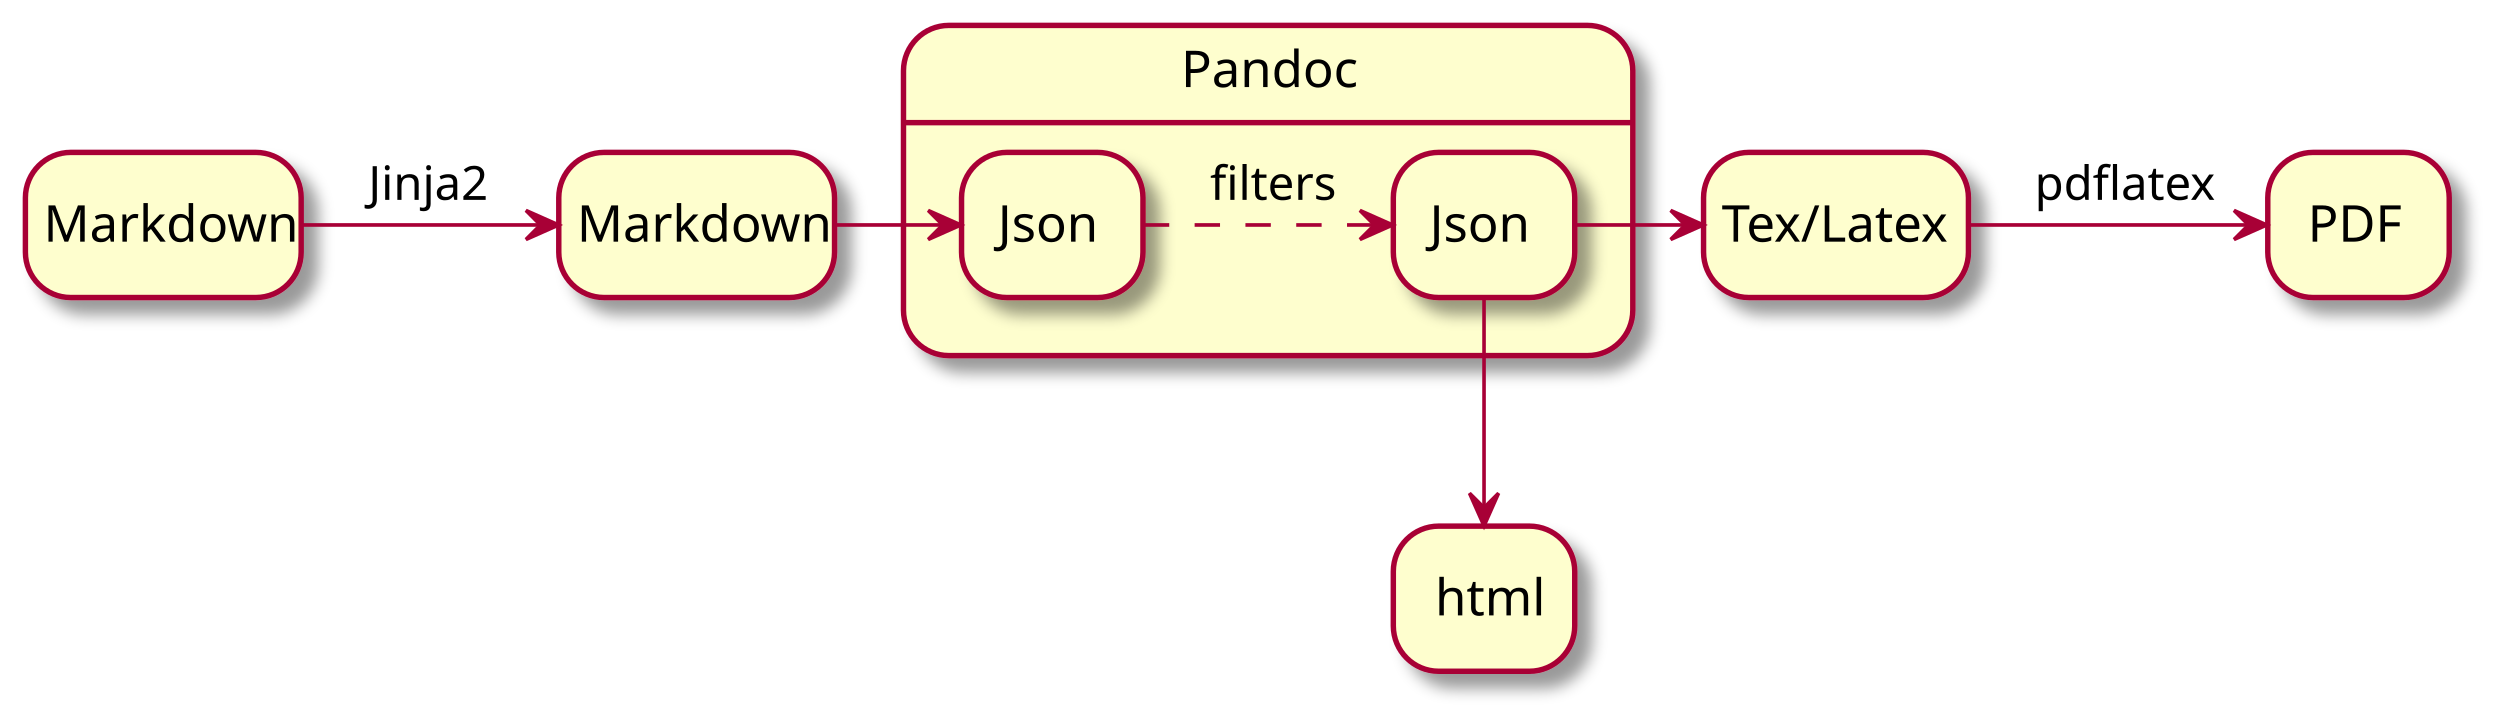
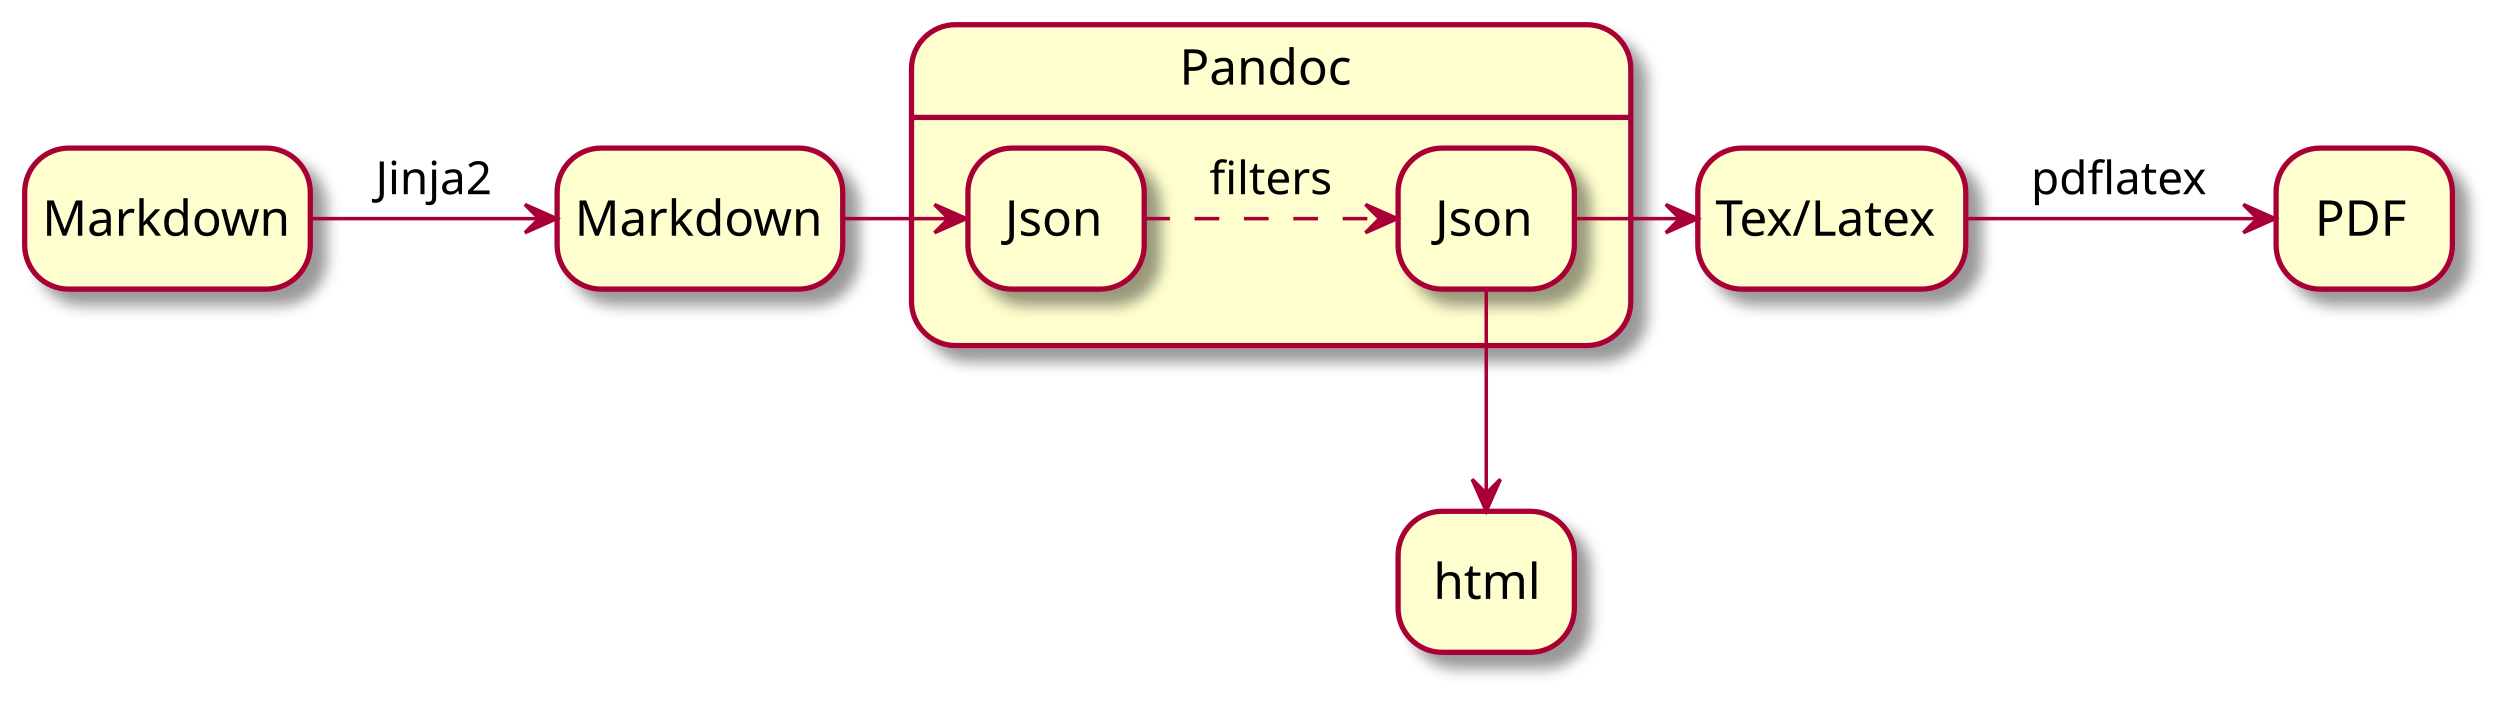
- <svg xmlns="http://www.w3.org/2000/svg" contentScriptType="application/ecmascript" contentStyleType="text/css" height="199px" preserveAspectRatio="none" style="width:689px;height:199px;background:#00000000;" version="1.1" viewBox="0 0 689 199" width="689px" zoomAndPan="magnify">
+ <svg xmlns="http://www.w3.org/2000/svg" contentScriptType="application/ecmascript" contentStyleType="text/css" height="199px" preserveAspectRatio="none" style="width:709px;height:199px;background:#00000000;" version="1.1" viewBox="0 0 709 199" width="709px" zoomAndPan="magnify">
  <defs>
    <filter height="300%" id="f1kbfltnyozl51" width="300%" x="-1" y="-1">
      <feGaussianBlur result="blurOut" stdDeviation="2.0" />
      <feColorMatrix in="blurOut" result="blurOut2" type="matrix" values="0 0 0 0 0 0 0 0 0 0 0 0 0 0 0 0 0 0 .4 0" />
      <feOffset dx="4.0" dy="4.0" in="blurOut2" result="blurOut3" />
      <feBlend in="SourceGraphic" in2="blurOut3" mode="normal" />
    </filter>
  </defs>
  <g>
-     <rect fill="#FEFECE" filter="url(#f1kbfltnyozl51)" height="91" rx="12.5" ry="12.5" style="stroke:#A80036;stroke-width:1.5;" width="201" x="249" y="7" />
-     <rect height="58.2" rx="12.5" ry="12.5" style="stroke:#00000000;stroke-width:1.0;fill:none;" width="195" x="252" y="36.8" />
-     <line style="stroke:#A80036;stroke-width:1.5;fill:none;" x1="249" x2="450" y1="33.8" y2="33.8" />
-     <text fill="#000000" font-family="sans-serif" font-size="14" lengthAdjust="spacing" textLength="48" x="325.5" y="24.006">Pandoc</text>
-     <rect fill="#FEFECE" filter="url(#f1kbfltnyozl51)" height="40" rx="12.5" ry="12.5" style="stroke:#A80036;stroke-width:1.5;" width="50" x="265" y="42" />
-     <text fill="#000000" font-family="sans-serif" font-size="14" lengthAdjust="spacing" textLength="30" x="275" y="66.606">Json</text>
-     <rect fill="#FEFECE" filter="url(#f1kbfltnyozl51)" height="40" rx="12.5" ry="12.5" style="stroke:#A80036;stroke-width:1.5;" width="50" x="384" y="42" />
-     <text fill="#000000" font-family="sans-serif" font-size="14" lengthAdjust="spacing" textLength="30" x="394" y="66.606">Json</text>
-     <rect fill="#FEFECE" filter="url(#f1kbfltnyozl51)" height="40" rx="12.5" ry="12.5" style="stroke:#A80036;stroke-width:1.5;" width="76" x="7" y="42" />
-     <text fill="#000000" font-family="sans-serif" font-size="14" lengthAdjust="spacing" textLength="66" x="12" y="66.606">Markdown</text>
-     <rect fill="#FEFECE" filter="url(#f1kbfltnyozl51)" height="40" rx="12.5" ry="12.5" style="stroke:#A80036;stroke-width:1.5;" width="76" x="154" y="42" />
-     <text fill="#000000" font-family="sans-serif" font-size="14" lengthAdjust="spacing" textLength="66" x="159" y="66.606">Markdown</text>
-     <rect fill="#FEFECE" filter="url(#f1kbfltnyozl51)" height="40" rx="12.5" ry="12.5" style="stroke:#A80036;stroke-width:1.5;" width="73" x="469.5" y="42" />
-     <text fill="#000000" font-family="sans-serif" font-size="14" lengthAdjust="spacing" textLength="63" x="474.5" y="66.606">Tex/Latex</text>
-     <rect fill="#FEFECE" filter="url(#f1kbfltnyozl51)" height="40" rx="12.5" ry="12.5" style="stroke:#A80036;stroke-width:1.5;" width="50" x="384" y="145" />
-     <text fill="#000000" font-family="sans-serif" font-size="14" lengthAdjust="spacing" textLength="27" x="395.5" y="169.606">html</text>
-     <rect fill="#FEFECE" filter="url(#f1kbfltnyozl51)" height="40" rx="12.5" ry="12.5" style="stroke:#A80036;stroke-width:1.5;" width="50" x="625" y="42" />
-     <text fill="#000000" font-family="sans-serif" font-size="14" lengthAdjust="spacing" textLength="28" x="636" y="66.606">PDF</text>
-     <path d="M83.24,62 C103.32,62 127.99,62 148.76,62 " fill="none" id="md1-to-md2" style="stroke:#A80036;stroke-width:1.0;" />
-     <polygon fill="#A80036" points="153.95,62,144.95,58,148.95,62,144.95,66,153.95,62" style="stroke:#A80036;stroke-width:1.0;" />
-     <text fill="#000000" font-family="sans-serif" font-size="13" lengthAdjust="spacing" textLength="34" x="101.5" y="55.077">Jinja2</text>
-     <path d="M315.24,62 C333.77,62 359.04,62 378.68,62 " fill="none" id="js1-to-js2" style="stroke:#A80036;stroke-width:1.0;stroke-dasharray:7.0,7.0;" />
-     <polygon fill="#A80036" points="383.8,62,374.8,58,378.8,62,374.8,66,383.8,62" style="stroke:#A80036;stroke-width:1.0;" />
-     <text fill="#000000" font-family="sans-serif" font-size="13" lengthAdjust="spacing" textLength="32" x="333.5" y="55.077">filters</text>
-     <path d="M230.28,62 C240.08,62 249.88,62 259.68,62 " fill="none" id="md2-to-js1" style="stroke:#A80036;stroke-width:1.0;" />
-     <polygon fill="#A80036" points="264.81,62,255.81,58,259.81,62,255.81,66,264.81,62" style="stroke:#A80036;stroke-width:1.0;" />
-     <path d="M434.01,62 C444.07,62 454.12,62 464.18,62 " fill="none" id="js2-to-tex" style="stroke:#A80036;stroke-width:1.0;" />
-     <polygon fill="#A80036" points="469.44,62,460.44,58,464.44,62,460.44,66,469.44,62" style="stroke:#A80036;stroke-width:1.0;" />
-     <path d="M409,82.47 C409,98.79 409,122.15 409,139.69 " fill="none" id="js2-to-html" style="stroke:#A80036;stroke-width:1.0;" />
-     <polygon fill="#A80036" points="409,144.93,413,135.93,409,139.93,405,135.93,409,144.93" style="stroke:#A80036;stroke-width:1.0;" />
-     <path d="M542.71,62 C566.47,62 597.04,62 619.47,62 " fill="none" id="tex-to-PDF" style="stroke:#A80036;stroke-width:1.0;" />
-     <polygon fill="#A80036" points="624.7,62,615.7,58,619.7,62,615.7,66,624.7,62" style="stroke:#A80036;stroke-width:1.0;" />
-     <text fill="#000000" font-family="sans-serif" font-size="13" lengthAdjust="spacing" textLength="46" x="560.75" y="55.077">pdflatex</text>
+     <rect fill="#FEFECE" filter="url(#f1kbfltnyozl51)" height="91" rx="12.5" ry="12.5" style="stroke:#A80036;stroke-width:1.5;" width="204" x="258.5" y="7" />
+     <rect height="58.703" rx="12.5" ry="12.5" style="stroke:#00000000;stroke-width:1.0;fill:none;" width="198" x="261.5" y="36.297" />
+     <line style="stroke:#A80036;stroke-width:1.5;fill:none;" x1="258.5" x2="462.5" y1="33.297" y2="33.297" />
+     <text fill="#000000" font-family="sans-serif" font-size="14" lengthAdjust="spacing" textLength="52" x="334.5" y="23.995">Pandoc</text>
+     <rect fill="#FEFECE" filter="url(#f1kbfltnyozl51)" height="40" rx="12.5" ry="12.5" style="stroke:#A80036;stroke-width:1.5;" width="50" x="274.5" y="42" />
+     <text fill="#000000" font-family="sans-serif" font-size="14" lengthAdjust="spacing" textLength="29" x="285" y="66.847">Json</text>
+     <rect fill="#FEFECE" filter="url(#f1kbfltnyozl51)" height="40" rx="12.5" ry="12.5" style="stroke:#A80036;stroke-width:1.5;" width="50" x="396.5" y="42" />
+     <text fill="#000000" font-family="sans-serif" font-size="14" lengthAdjust="spacing" textLength="29" x="407" y="66.847">Json</text>
+     <rect fill="#FEFECE" filter="url(#f1kbfltnyozl51)" height="40" rx="12.5" ry="12.5" style="stroke:#A80036;stroke-width:1.5;" width="81" x="7" y="42" />
+     <text fill="#000000" font-family="sans-serif" font-size="14" lengthAdjust="spacing" textLength="71" x="12" y="66.847">Markdown</text>
+     <rect fill="#FEFECE" filter="url(#f1kbfltnyozl51)" height="40" rx="12.5" ry="12.5" style="stroke:#A80036;stroke-width:1.5;" width="81" x="158" y="42" />
+     <text fill="#000000" font-family="sans-serif" font-size="14" lengthAdjust="spacing" textLength="71" x="163" y="66.847">Markdown</text>
+     <rect fill="#FEFECE" filter="url(#f1kbfltnyozl51)" height="40" rx="12.5" ry="12.5" style="stroke:#A80036;stroke-width:1.5;" width="76" x="481.5" y="42" />
+     <text fill="#000000" font-family="sans-serif" font-size="14" lengthAdjust="spacing" textLength="66" x="486.5" y="66.847">Tex/Latex</text>
+     <rect fill="#FEFECE" filter="url(#f1kbfltnyozl51)" height="40" rx="12.5" ry="12.5" style="stroke:#A80036;stroke-width:1.5;" width="50" x="396.5" y="145" />
+     <text fill="#000000" font-family="sans-serif" font-size="14" lengthAdjust="spacing" textLength="30" x="406.5" y="169.847">html</text>
+     <rect fill="#FEFECE" filter="url(#f1kbfltnyozl51)" height="40" rx="12.5" ry="12.5" style="stroke:#A80036;stroke-width:1.5;" width="50" x="645.5" y="42" />
+     <text fill="#000000" font-family="sans-serif" font-size="14" lengthAdjust="spacing" textLength="28" x="656.5" y="66.847">PDF</text>
+     <path d="M88.36,62 C108.25,62 132.23,62 152.73,62 " fill="none" id="md1-to-md2" style="stroke:#A80036;stroke-width:1.0;" />
+     <polygon fill="#A80036" points="157.87,62,148.87,58,152.87,62,148.87,66,157.87,62" style="stroke:#A80036;stroke-width:1.0;" />
+     <text fill="#000000" font-family="sans-serif" font-size="13" lengthAdjust="spacing" textLength="33" x="106.5" y="55.067">Jinja2</text>
+     <path d="M324.78,62 C344.08,62 370.75,62 391.2,62 " fill="none" id="js1-to-js2" style="stroke:#A80036;stroke-width:1.0;stroke-dasharray:7.0,7.0;" />
+     <polygon fill="#A80036" points="396.25,62,387.25,58,391.25,62,387.25,66,396.25,62" style="stroke:#A80036;stroke-width:1.0;" />
+     <text fill="#000000" font-family="sans-serif" font-size="13" lengthAdjust="spacing" textLength="35" x="343" y="55.067">filters</text>
+     <path d="M239.14,62 C249.04,62 258.95,62 268.85,62 " fill="none" id="md2-to-js1" style="stroke:#A80036;stroke-width:1.0;" />
+     <polygon fill="#A80036" points="274.03,62,265.03,58,269.03,62,265.03,66,274.03,62" style="stroke:#A80036;stroke-width:1.0;" />
+     <path d="M446.77,62 C456.6,62 466.44,62 476.28,62 " fill="none" id="js2-to-tex" style="stroke:#A80036;stroke-width:1.0;" />
+     <polygon fill="#A80036" points="481.43,62,472.43,58,476.43,62,472.43,66,481.43,62" style="stroke:#A80036;stroke-width:1.0;" />
+     <path d="M421.5,82.47 C421.5,98.79 421.5,122.15 421.5,139.69 " fill="none" id="js2-to-html" style="stroke:#A80036;stroke-width:1.0;" />
+     <polygon fill="#A80036" points="421.5,144.93,425.5,135.93,421.5,139.93,417.5,135.93,421.5,144.93" style="stroke:#A80036;stroke-width:1.0;" />
+     <path d="M557.6,62 C583.11,62 616.23,62 639.99,62 " fill="none" id="tex-to-PDF" style="stroke:#A80036;stroke-width:1.0;" />
+     <polygon fill="#A80036" points="645.22,62,636.22,58,640.22,62,636.22,66,645.22,62" style="stroke:#A80036;stroke-width:1.0;" />
+     <text fill="#000000" font-family="sans-serif" font-size="13" lengthAdjust="spacing" textLength="51" x="576" y="55.067">pdflatex</text>
  </g>
</svg>
